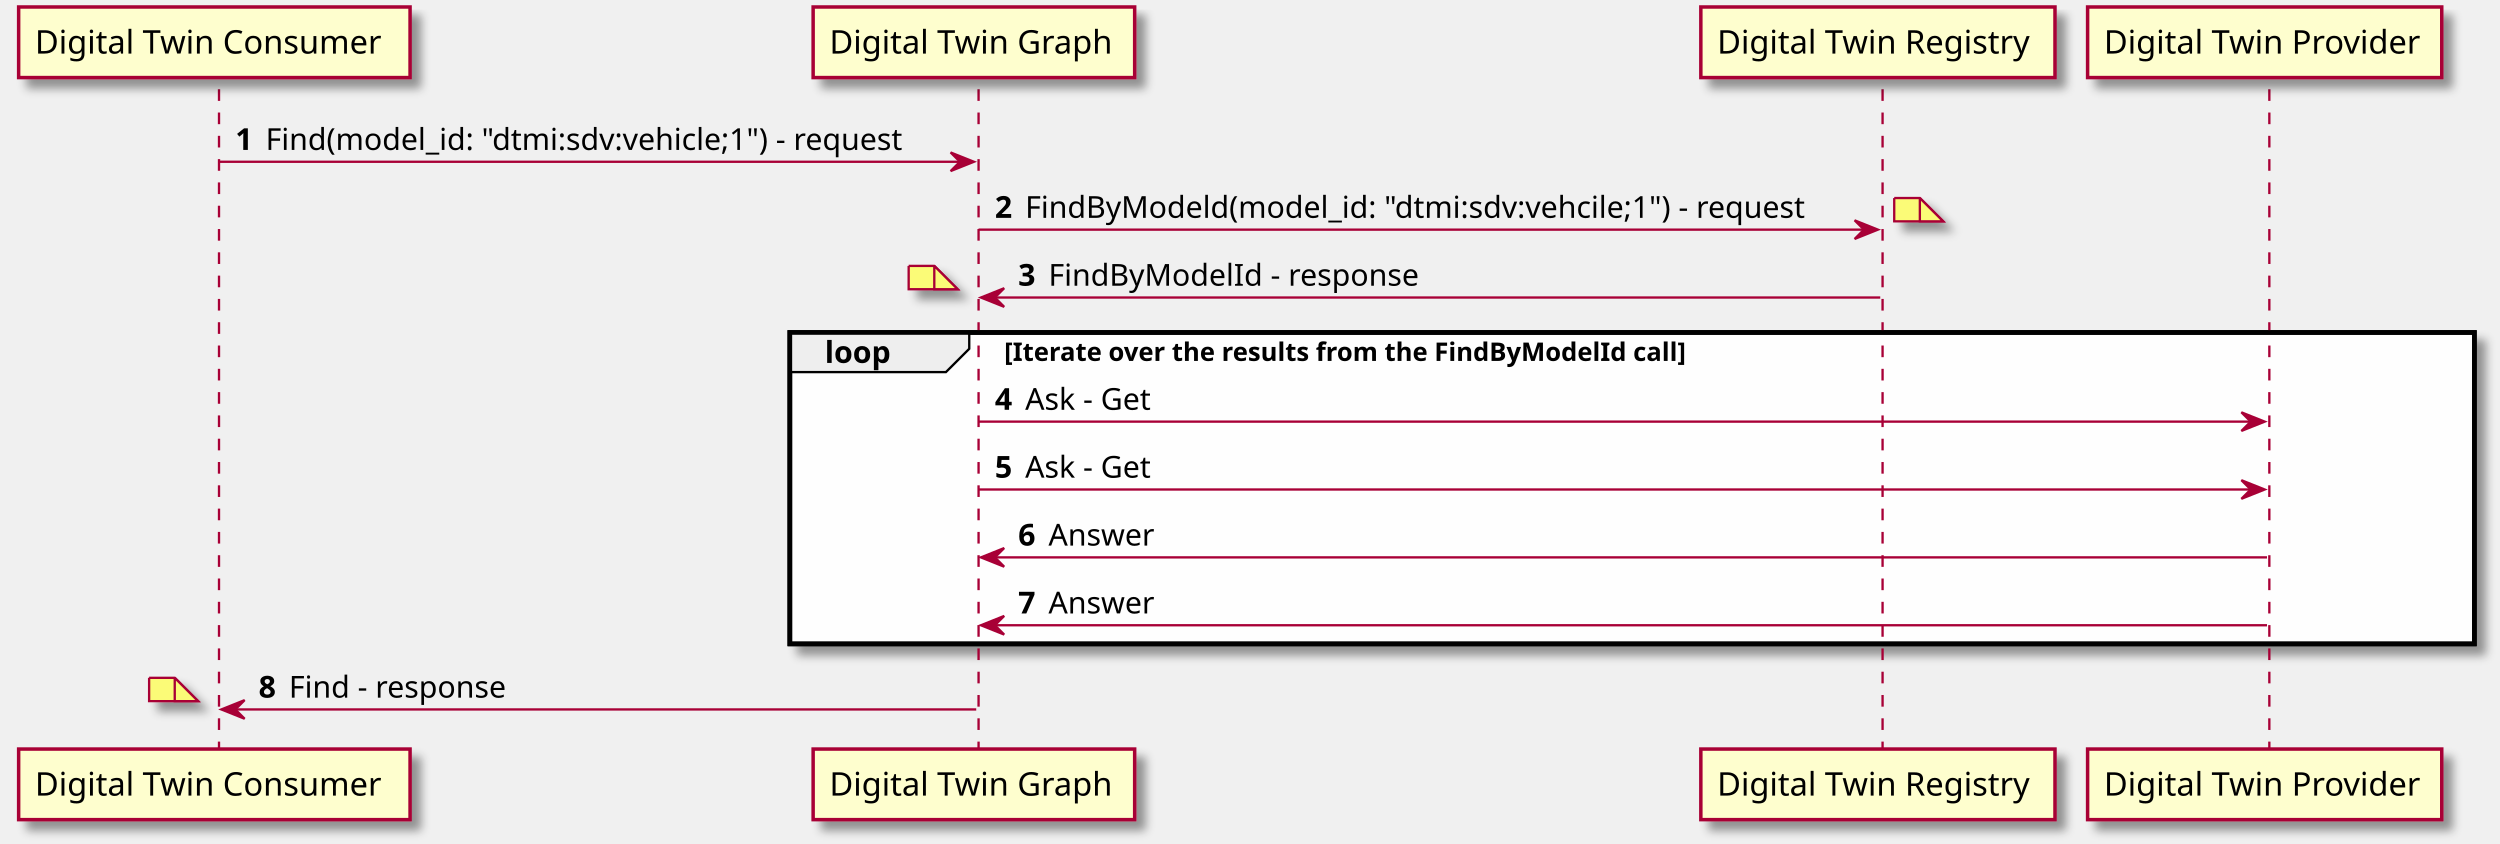
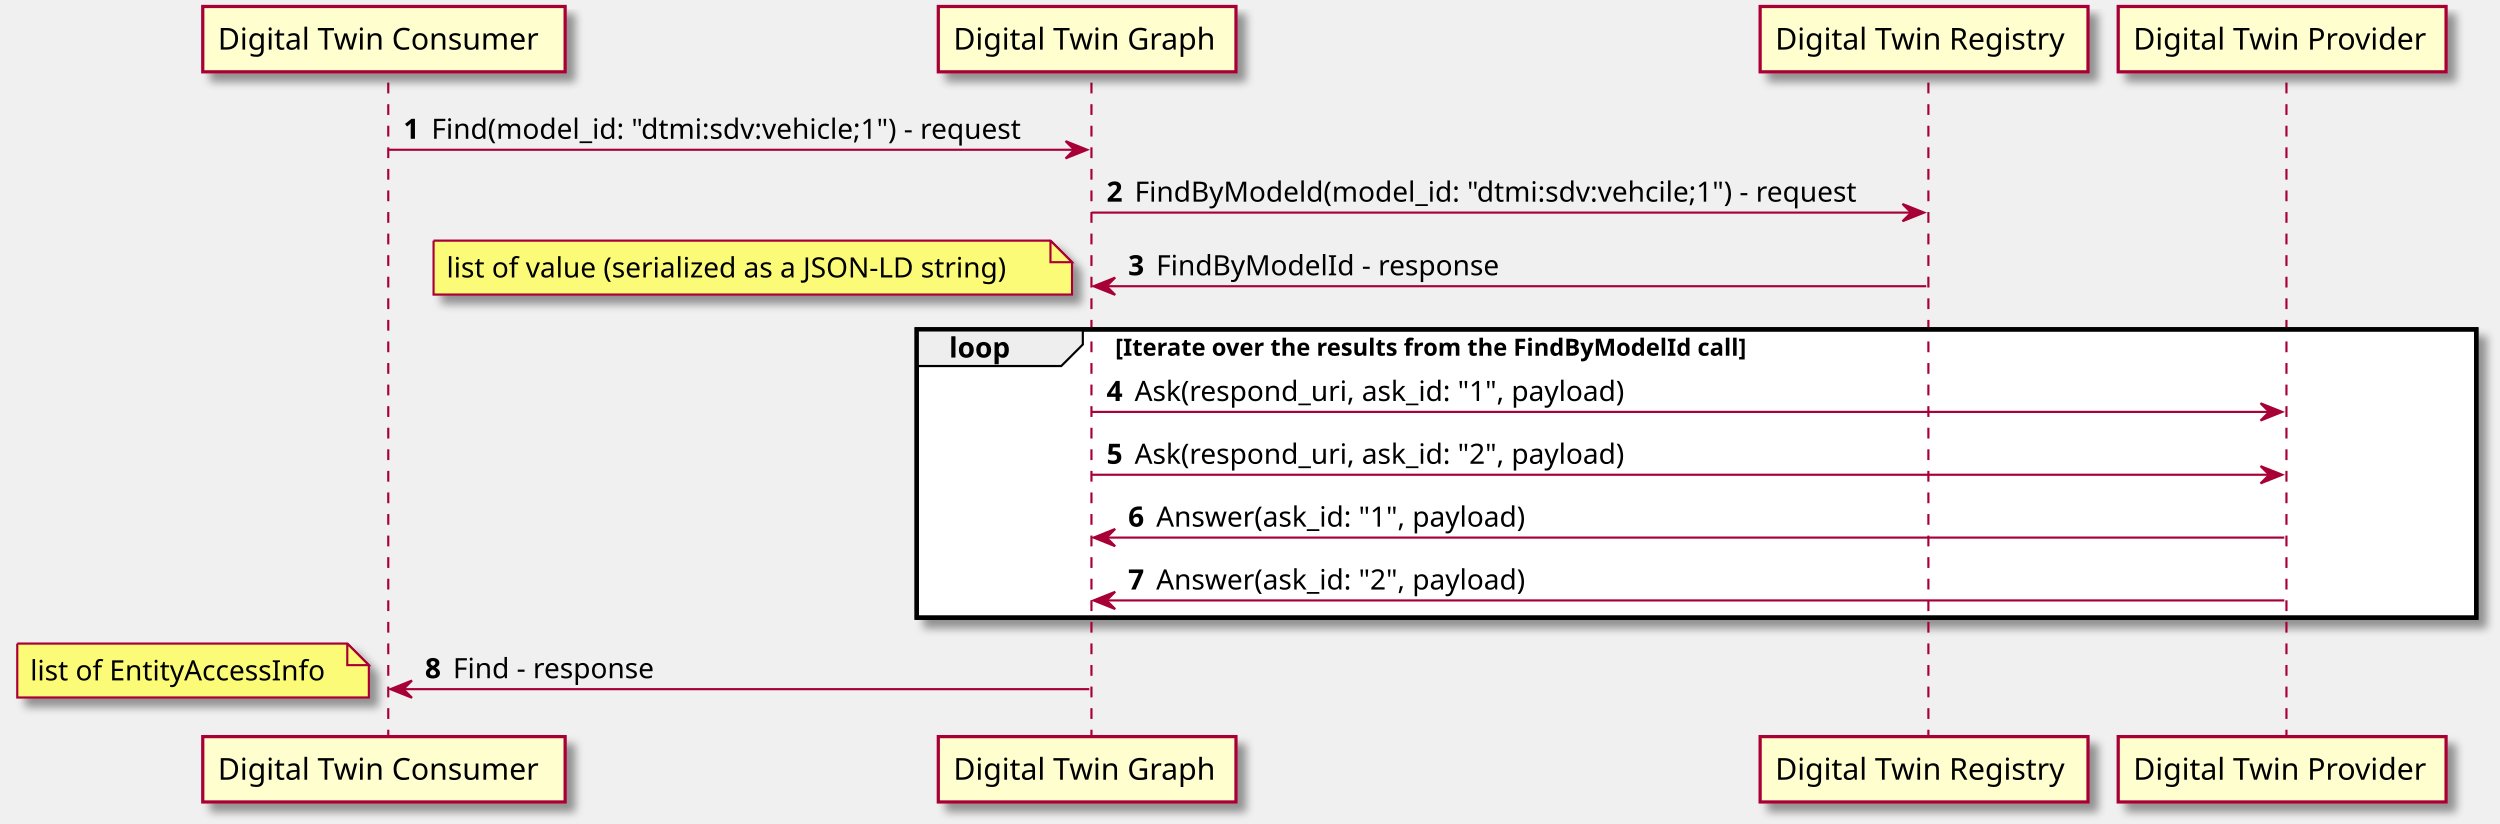
- <svg xmlns="http://www.w3.org/2000/svg" contentScriptType="application/ecmascript" contentStyleType="text/css" height="362px" preserveAspectRatio="none" style="width:1073px;height:362px;background:#FEFEFE;" version="1.1" viewBox="0 0 1073 362" width="1073px" zoomAndPan="magnify">
+ <svg xmlns="http://www.w3.org/2000/svg" contentScriptType="application/ecmascript" contentStyleType="text/css" height="382px" preserveAspectRatio="none" style="width:1159px;height:382px;" version="1.1" viewBox="0 0 1159 382" width="1159px" zoomAndPan="magnify">
  <defs>
-     <filter height="300%" id="f9lvs9zixoitq" width="300%" x="-1" y="-1">
+     <filter height="300%" id="f7n2vbd0num1h" width="300%" x="-1" y="-1">
      <feGaussianBlur result="blurOut" stdDeviation="2.0" />
      <feColorMatrix in="blurOut" result="blurOut2" type="matrix" values="0 0 0 0 0 0 0 0 0 0 0 0 0 0 0 0 0 0 .4 0" />
      <feOffset dx="4.0" dy="4.0" in="blurOut2" result="blurOut3" />
      <feBlend in="SourceGraphic" in2="blurOut3" mode="normal" />
    </filter>
  </defs>
  <g>
-     <rect fill="#FEFEFE" filter="url(#f9lvs9zixoitq)" height="133.664" style="stroke: #000000; stroke-width: 2.0;" width="723" x="339" y="142.695" />
-     <line style="stroke: #A80036; stroke-width: 1.0; stroke-dasharray: 5.0,5.0;" x1="94" x2="94" y1="38.297" y2="322.492" />
-     <line style="stroke: #A80036; stroke-width: 1.0; stroke-dasharray: 5.0,5.0;" x1="420" x2="420" y1="38.297" y2="322.492" />
-     <line style="stroke: #A80036; stroke-width: 1.0; stroke-dasharray: 5.0,5.0;" x1="808" x2="808" y1="38.297" y2="322.492" />
-     <line style="stroke: #A80036; stroke-width: 1.0; stroke-dasharray: 5.0,5.0;" x1="974" x2="974" y1="38.297" y2="322.492" />
-     <rect fill="#FEFECE" filter="url(#f9lvs9zixoitq)" height="30.297" style="stroke: #A80036; stroke-width: 1.5;" width="168" x="8" y="3" />
-     <text fill="#000000" font-family="sans-serif" font-size="14" lengthAdjust="spacingAndGlyphs" textLength="154" x="15" y="22.995">Digital Twin Consumer</text>
-     <rect fill="#FEFECE" filter="url(#f9lvs9zixoitq)" height="30.297" style="stroke: #A80036; stroke-width: 1.5;" width="168" x="8" y="321.492" />
-     <text fill="#000000" font-family="sans-serif" font-size="14" lengthAdjust="spacingAndGlyphs" textLength="154" x="15" y="341.487">Digital Twin Consumer</text>
-     <rect fill="#FEFECE" filter="url(#f9lvs9zixoitq)" height="30.297" style="stroke: #A80036; stroke-width: 1.5;" width="138" x="349" y="3" />
-     <text fill="#000000" font-family="sans-serif" font-size="14" lengthAdjust="spacingAndGlyphs" textLength="124" x="356" y="22.995">Digital Twin Graph</text>
-     <rect fill="#FEFECE" filter="url(#f9lvs9zixoitq)" height="30.297" style="stroke: #A80036; stroke-width: 1.5;" width="138" x="349" y="321.492" />
-     <text fill="#000000" font-family="sans-serif" font-size="14" lengthAdjust="spacingAndGlyphs" textLength="124" x="356" y="341.487">Digital Twin Graph</text>
-     <rect fill="#FEFECE" filter="url(#f9lvs9zixoitq)" height="30.297" style="stroke: #A80036; stroke-width: 1.5;" width="152" x="730" y="3" />
-     <text fill="#000000" font-family="sans-serif" font-size="14" lengthAdjust="spacingAndGlyphs" textLength="138" x="737" y="22.995">Digital Twin Registry</text>
-     <rect fill="#FEFECE" filter="url(#f9lvs9zixoitq)" height="30.297" style="stroke: #A80036; stroke-width: 1.5;" width="152" x="730" y="321.492" />
-     <text fill="#000000" font-family="sans-serif" font-size="14" lengthAdjust="spacingAndGlyphs" textLength="138" x="737" y="341.487">Digital Twin Registry</text>
-     <rect fill="#FEFECE" filter="url(#f9lvs9zixoitq)" height="30.297" style="stroke: #A80036; stroke-width: 1.5;" width="152" x="896" y="3" />
-     <text fill="#000000" font-family="sans-serif" font-size="14" lengthAdjust="spacingAndGlyphs" textLength="138" x="903" y="22.995">Digital Twin Provider</text>
-     <rect fill="#FEFECE" filter="url(#f9lvs9zixoitq)" height="30.297" style="stroke: #A80036; stroke-width: 1.5;" width="152" x="896" y="321.492" />
-     <text fill="#000000" font-family="sans-serif" font-size="14" lengthAdjust="spacingAndGlyphs" textLength="138" x="903" y="341.487">Digital Twin Provider</text>
-     <polygon fill="#A80036" points="408,65.43,418,69.43,408,73.43,412,69.43" style="stroke: #A80036; stroke-width: 1.0;" />
-     <line style="stroke: #A80036; stroke-width: 1.0;" x1="94" x2="414" y1="69.43" y2="69.43" />
-     <text fill="#000000" font-family="sans-serif" font-size="13" font-weight="bold" lengthAdjust="spacingAndGlyphs" textLength="9" x="101" y="64.364">1</text>
-     <text fill="#000000" font-family="sans-serif" font-size="13" lengthAdjust="spacingAndGlyphs" textLength="289" x="114" y="64.364">Find(model_id: "dtmi:sdv:vehicle;1") - request</text>
-     <polygon fill="#A80036" points="796,94.562,806,98.562,796,102.562,800,98.562" style="stroke: #A80036; stroke-width: 1.0;" />
-     <line style="stroke: #A80036; stroke-width: 1.0;" x1="420" x2="802" y1="98.562" y2="98.562" />
-     <text fill="#000000" font-family="sans-serif" font-size="13" font-weight="bold" lengthAdjust="spacingAndGlyphs" textLength="9" x="427" y="93.497">2</text>
-     <text fill="#000000" font-family="sans-serif" font-size="13" lengthAdjust="spacingAndGlyphs" textLength="351" x="440" y="93.497">FindByModeld(model_id: "dtmi:sdv:vehcile;1") - request</text>
-     <path d="M813,84.996 L813,94.996 L834,94.996 L834,94.996 L824,84.996 L813,84.996 " fill="#FBFB77" filter="url(#f9lvs9zixoitq)" style="stroke: #A80036; stroke-width: 1.0;" />
-     <path d="M824,84.996 L824,94.996 L834,94.996 L824,84.996 " fill="#FBFB77" style="stroke: #A80036; stroke-width: 1.0;" />
-     <polygon fill="#A80036" points="431,123.695,421,127.695,431,131.695,427,127.695" style="stroke: #A80036; stroke-width: 1.0;" />
-     <line style="stroke: #A80036; stroke-width: 1.0;" x1="425" x2="807" y1="127.695" y2="127.695" />
-     <text fill="#000000" font-family="sans-serif" font-size="13" font-weight="bold" lengthAdjust="spacingAndGlyphs" textLength="9" x="437" y="122.629">3</text>
-     <text fill="#000000" font-family="sans-serif" font-size="13" lengthAdjust="spacingAndGlyphs" textLength="163" x="450" y="122.629">FindByModelId - response</text>
-     <path d="M390,114.129 L390,124.129 L411,124.129 L411,124.129 L401,114.129 L390,114.129 " fill="#FBFB77" filter="url(#f9lvs9zixoitq)" style="stroke: #A80036; stroke-width: 1.0;" />
-     <path d="M401,114.129 L401,124.129 L411,124.129 L401,114.129 " fill="#FBFB77" style="stroke: #A80036; stroke-width: 1.0;" />
-     <path d="M339,142.695 L416,142.695 L416,149.695 L406,159.695 L339,159.695 L339,142.695 " fill="#EEEEEE" style="stroke: #000000; stroke-width: 1.0;" />
-     <rect fill="none" height="133.664" style="stroke: #000000; stroke-width: 2.0;" width="723" x="339" y="142.695" />
-     <text fill="#000000" font-family="sans-serif" font-size="13" font-weight="bold" lengthAdjust="spacingAndGlyphs" textLength="32" x="354" y="155.762">loop</text>
-     <text fill="#000000" font-family="sans-serif" font-size="11" font-weight="bold" lengthAdjust="spacingAndGlyphs" textLength="342" x="431" y="154.906">[Iterate over the results from the FindByModelId call]</text>
-     <polygon fill="#A80036" points="962,176.961,972,180.961,962,184.961,966,180.961" style="stroke: #A80036; stroke-width: 1.0;" />
-     <line style="stroke: #A80036; stroke-width: 1.0;" x1="420" x2="968" y1="180.961" y2="180.961" />
-     <text fill="#000000" font-family="sans-serif" font-size="13" font-weight="bold" lengthAdjust="spacingAndGlyphs" textLength="9" x="427" y="175.895">4</text>
-     <text fill="#000000" font-family="sans-serif" font-size="13" lengthAdjust="spacingAndGlyphs" textLength="59" x="440" y="175.895">Ask - Get</text>
-     <polygon fill="#A80036" points="962,206.094,972,210.094,962,214.094,966,210.094" style="stroke: #A80036; stroke-width: 1.0;" />
-     <line style="stroke: #A80036; stroke-width: 1.0;" x1="420" x2="968" y1="210.094" y2="210.094" />
-     <text fill="#000000" font-family="sans-serif" font-size="13" font-weight="bold" lengthAdjust="spacingAndGlyphs" textLength="9" x="427" y="205.028">5</text>
-     <text fill="#000000" font-family="sans-serif" font-size="13" lengthAdjust="spacingAndGlyphs" textLength="59" x="440" y="205.028">Ask - Get</text>
-     <polygon fill="#A80036" points="431,235.227,421,239.227,431,243.227,427,239.227" style="stroke: #A80036; stroke-width: 1.0;" />
-     <line style="stroke: #A80036; stroke-width: 1.0;" x1="425" x2="973" y1="239.227" y2="239.227" />
-     <text fill="#000000" font-family="sans-serif" font-size="13" font-weight="bold" lengthAdjust="spacingAndGlyphs" textLength="9" x="437" y="234.161">6</text>
-     <text fill="#000000" font-family="sans-serif" font-size="13" lengthAdjust="spacingAndGlyphs" textLength="46" x="450" y="234.161">Answer</text>
-     <polygon fill="#A80036" points="431,264.359,421,268.359,431,272.359,427,268.359" style="stroke: #A80036; stroke-width: 1.0;" />
-     <line style="stroke: #A80036; stroke-width: 1.0;" x1="425" x2="973" y1="268.359" y2="268.359" />
-     <text fill="#000000" font-family="sans-serif" font-size="13" font-weight="bold" lengthAdjust="spacingAndGlyphs" textLength="9" x="437" y="263.293">7</text>
-     <text fill="#000000" font-family="sans-serif" font-size="13" lengthAdjust="spacingAndGlyphs" textLength="46" x="450" y="263.293">Answer</text>
-     <polygon fill="#A80036" points="105,300.492,95,304.492,105,308.492,101,304.492" style="stroke: #A80036; stroke-width: 1.0;" />
-     <line style="stroke: #A80036; stroke-width: 1.0;" x1="99" x2="419" y1="304.492" y2="304.492" />
-     <text fill="#000000" font-family="sans-serif" font-size="13" font-weight="bold" lengthAdjust="spacingAndGlyphs" textLength="9" x="111" y="299.426">8</text>
-     <text fill="#000000" font-family="sans-serif" font-size="13" lengthAdjust="spacingAndGlyphs" textLength="98" x="124" y="299.426">Find - response</text>
-     <path d="M64,290.926 L64,300.926 L85,300.926 L85,300.926 L75,290.926 L64,290.926 " fill="#FBFB77" filter="url(#f9lvs9zixoitq)" style="stroke: #A80036; stroke-width: 1.0;" />
-     <path d="M75,290.926 L75,300.926 L85,300.926 L75,290.926 " fill="#FBFB77" style="stroke: #A80036; stroke-width: 1.0;" />
+     <rect fill="#FFFFFF" filter="url(#f7n2vbd0num1h)" height="133.664" style="stroke: #000000; stroke-width: 2.0;" width="723" x="425" y="152.695" />
+     <line style="stroke: #A80036; stroke-width: 1.0; stroke-dasharray: 5.0,5.0;" x1="180" x2="180" y1="38.297" y2="342.492" />
+     <line style="stroke: #A80036; stroke-width: 1.0; stroke-dasharray: 5.0,5.0;" x1="506" x2="506" y1="38.297" y2="342.492" />
+     <line style="stroke: #A80036; stroke-width: 1.0; stroke-dasharray: 5.0,5.0;" x1="894" x2="894" y1="38.297" y2="342.492" />
+     <line style="stroke: #A80036; stroke-width: 1.0; stroke-dasharray: 5.0,5.0;" x1="1060" x2="1060" y1="38.297" y2="342.492" />
+     <rect fill="#FEFECE" filter="url(#f7n2vbd0num1h)" height="30.297" style="stroke: #A80036; stroke-width: 1.5;" width="168" x="94" y="3" />
+     <text fill="#000000" font-family="sans-serif" font-size="14" lengthAdjust="spacingAndGlyphs" textLength="154" x="101" y="22.995">Digital Twin Consumer</text>
+     <rect fill="#FEFECE" filter="url(#f7n2vbd0num1h)" height="30.297" style="stroke: #A80036; stroke-width: 1.5;" width="168" x="94" y="341.492" />
+     <text fill="#000000" font-family="sans-serif" font-size="14" lengthAdjust="spacingAndGlyphs" textLength="154" x="101" y="361.487">Digital Twin Consumer</text>
+     <rect fill="#FEFECE" filter="url(#f7n2vbd0num1h)" height="30.297" style="stroke: #A80036; stroke-width: 1.5;" width="138" x="435" y="3" />
+     <text fill="#000000" font-family="sans-serif" font-size="14" lengthAdjust="spacingAndGlyphs" textLength="124" x="442" y="22.995">Digital Twin Graph</text>
+     <rect fill="#FEFECE" filter="url(#f7n2vbd0num1h)" height="30.297" style="stroke: #A80036; stroke-width: 1.5;" width="138" x="435" y="341.492" />
+     <text fill="#000000" font-family="sans-serif" font-size="14" lengthAdjust="spacingAndGlyphs" textLength="124" x="442" y="361.487">Digital Twin Graph</text>
+     <rect fill="#FEFECE" filter="url(#f7n2vbd0num1h)" height="30.297" style="stroke: #A80036; stroke-width: 1.5;" width="152" x="816" y="3" />
+     <text fill="#000000" font-family="sans-serif" font-size="14" lengthAdjust="spacingAndGlyphs" textLength="138" x="823" y="22.995">Digital Twin Registry</text>
+     <rect fill="#FEFECE" filter="url(#f7n2vbd0num1h)" height="30.297" style="stroke: #A80036; stroke-width: 1.5;" width="152" x="816" y="341.492" />
+     <text fill="#000000" font-family="sans-serif" font-size="14" lengthAdjust="spacingAndGlyphs" textLength="138" x="823" y="361.487">Digital Twin Registry</text>
+     <rect fill="#FEFECE" filter="url(#f7n2vbd0num1h)" height="30.297" style="stroke: #A80036; stroke-width: 1.5;" width="152" x="982" y="3" />
+     <text fill="#000000" font-family="sans-serif" font-size="14" lengthAdjust="spacingAndGlyphs" textLength="138" x="989" y="22.995">Digital Twin Provider</text>
+     <rect fill="#FEFECE" filter="url(#f7n2vbd0num1h)" height="30.297" style="stroke: #A80036; stroke-width: 1.5;" width="152" x="982" y="341.492" />
+     <text fill="#000000" font-family="sans-serif" font-size="14" lengthAdjust="spacingAndGlyphs" textLength="138" x="989" y="361.487">Digital Twin Provider</text>
+     <polygon fill="#A80036" points="494,65.43,504,69.43,494,73.43,498,69.43" style="stroke: #A80036; stroke-width: 1.0;" />
+     <line style="stroke: #A80036; stroke-width: 1.0;" x1="180" x2="500" y1="69.43" y2="69.43" />
+     <text fill="#000000" font-family="sans-serif" font-size="13" font-weight="bold" lengthAdjust="spacingAndGlyphs" textLength="9" x="187" y="64.364">1</text>
+     <text fill="#000000" font-family="sans-serif" font-size="13" lengthAdjust="spacingAndGlyphs" textLength="289" x="200" y="64.364">Find(model_id: "dtmi:sdv:vehicle;1") - request</text>
+     <polygon fill="#A80036" points="882,94.562,892,98.562,882,102.562,886,98.562" style="stroke: #A80036; stroke-width: 1.0;" />
+     <line style="stroke: #A80036; stroke-width: 1.0;" x1="506" x2="888" y1="98.562" y2="98.562" />
+     <text fill="#000000" font-family="sans-serif" font-size="13" font-weight="bold" lengthAdjust="spacingAndGlyphs" textLength="9" x="513" y="93.497">2</text>
+     <text fill="#000000" font-family="sans-serif" font-size="13" lengthAdjust="spacingAndGlyphs" textLength="351" x="526" y="93.497">FindByModeld(model_id: "dtmi:sdv:vehcile;1") - request</text>
+     <polygon fill="#A80036" points="517,128.695,507,132.695,517,136.695,513,132.695" style="stroke: #A80036; stroke-width: 1.0;" />
+     <line style="stroke: #A80036; stroke-width: 1.0;" x1="511" x2="893" y1="132.695" y2="132.695" />
+     <text fill="#000000" font-family="sans-serif" font-size="13" font-weight="bold" lengthAdjust="spacingAndGlyphs" textLength="9" x="523" y="127.629">3</text>
+     <text fill="#000000" font-family="sans-serif" font-size="13" lengthAdjust="spacingAndGlyphs" textLength="163" x="536" y="127.629">FindByModelId - response</text>
+     <path d="M201,111.562 L201,136.562 L497,136.562 L497,121.562 L487,111.562 L201,111.562 " fill="#FBFB77" filter="url(#f7n2vbd0num1h)" style="stroke: #A80036; stroke-width: 1.0;" />
+     <path d="M487,111.562 L487,121.562 L497,121.562 L487,111.562 " fill="#FBFB77" style="stroke: #A80036; stroke-width: 1.0;" />
+     <text fill="#000000" font-family="sans-serif" font-size="13" lengthAdjust="spacingAndGlyphs" textLength="275" x="207" y="128.629">list of value (serialized as a JSON-LD string)</text>
+     <path d="M425,152.695 L502,152.695 L502,159.695 L492,169.695 L425,169.695 L425,152.695 " fill="#EEEEEE" style="stroke: #000000; stroke-width: 1.0;" />
+     <rect fill="none" height="133.664" style="stroke: #000000; stroke-width: 2.0;" width="723" x="425" y="152.695" />
+     <text fill="#000000" font-family="sans-serif" font-size="13" font-weight="bold" lengthAdjust="spacingAndGlyphs" textLength="32" x="440" y="165.762">loop</text>
+     <text fill="#000000" font-family="sans-serif" font-size="11" font-weight="bold" lengthAdjust="spacingAndGlyphs" textLength="342" x="517" y="164.906">[Iterate over the results from the FindByModelId call]</text>
+     <polygon fill="#A80036" points="1048,186.961,1058,190.961,1048,194.961,1052,190.961" style="stroke: #A80036; stroke-width: 1.0;" />
+     <line style="stroke: #A80036; stroke-width: 1.0;" x1="506" x2="1054" y1="190.961" y2="190.961" />
+     <text fill="#000000" font-family="sans-serif" font-size="13" font-weight="bold" lengthAdjust="spacingAndGlyphs" textLength="9" x="513" y="185.895">4</text>
+     <text fill="#000000" font-family="sans-serif" font-size="13" lengthAdjust="spacingAndGlyphs" textLength="240" x="526" y="185.895">Ask(respond_uri, ask_id: "1", payload)</text>
+     <polygon fill="#A80036" points="1048,216.094,1058,220.094,1048,224.094,1052,220.094" style="stroke: #A80036; stroke-width: 1.0;" />
+     <line style="stroke: #A80036; stroke-width: 1.0;" x1="506" x2="1054" y1="220.094" y2="220.094" />
+     <text fill="#000000" font-family="sans-serif" font-size="13" font-weight="bold" lengthAdjust="spacingAndGlyphs" textLength="9" x="513" y="215.028">5</text>
+     <text fill="#000000" font-family="sans-serif" font-size="13" lengthAdjust="spacingAndGlyphs" textLength="240" x="526" y="215.028">Ask(respond_uri, ask_id: "2", payload)</text>
+     <polygon fill="#A80036" points="517,245.227,507,249.227,517,253.227,513,249.227" style="stroke: #A80036; stroke-width: 1.0;" />
+     <line style="stroke: #A80036; stroke-width: 1.0;" x1="511" x2="1059" y1="249.227" y2="249.227" />
+     <text fill="#000000" font-family="sans-serif" font-size="13" font-weight="bold" lengthAdjust="spacingAndGlyphs" textLength="9" x="523" y="244.161">6</text>
+     <text fill="#000000" font-family="sans-serif" font-size="13" lengthAdjust="spacingAndGlyphs" textLength="180" x="536" y="244.161">Answer(ask_id: "1", payload)</text>
+     <polygon fill="#A80036" points="517,274.359,507,278.359,517,282.359,513,278.359" style="stroke: #A80036; stroke-width: 1.0;" />
+     <line style="stroke: #A80036; stroke-width: 1.0;" x1="511" x2="1059" y1="278.359" y2="278.359" />
+     <text fill="#000000" font-family="sans-serif" font-size="13" font-weight="bold" lengthAdjust="spacingAndGlyphs" textLength="9" x="523" y="273.293">7</text>
+     <text fill="#000000" font-family="sans-serif" font-size="13" lengthAdjust="spacingAndGlyphs" textLength="180" x="536" y="273.293">Answer(ask_id: "2", payload)</text>
+     <polygon fill="#A80036" points="191,315.492,181,319.492,191,323.492,187,319.492" style="stroke: #A80036; stroke-width: 1.0;" />
+     <line style="stroke: #A80036; stroke-width: 1.0;" x1="185" x2="505" y1="319.492" y2="319.492" />
+     <text fill="#000000" font-family="sans-serif" font-size="13" font-weight="bold" lengthAdjust="spacingAndGlyphs" textLength="9" x="197" y="314.426">8</text>
+     <text fill="#000000" font-family="sans-serif" font-size="13" lengthAdjust="spacingAndGlyphs" textLength="98" x="210" y="314.426">Find - response</text>
+     <path d="M8,298.359 L8,323.359 L171,323.359 L171,308.359 L161,298.359 L8,298.359 " fill="#FBFB77" filter="url(#f7n2vbd0num1h)" style="stroke: #A80036; stroke-width: 1.0;" />
+     <path d="M161,298.359 L161,308.359 L171,308.359 L161,298.359 " fill="#FBFB77" style="stroke: #A80036; stroke-width: 1.0;" />
+     <text fill="#000000" font-family="sans-serif" font-size="13" lengthAdjust="spacingAndGlyphs" textLength="142" x="14" y="315.426">list of EntityAccessInfo</text>
  </g>
</svg>
